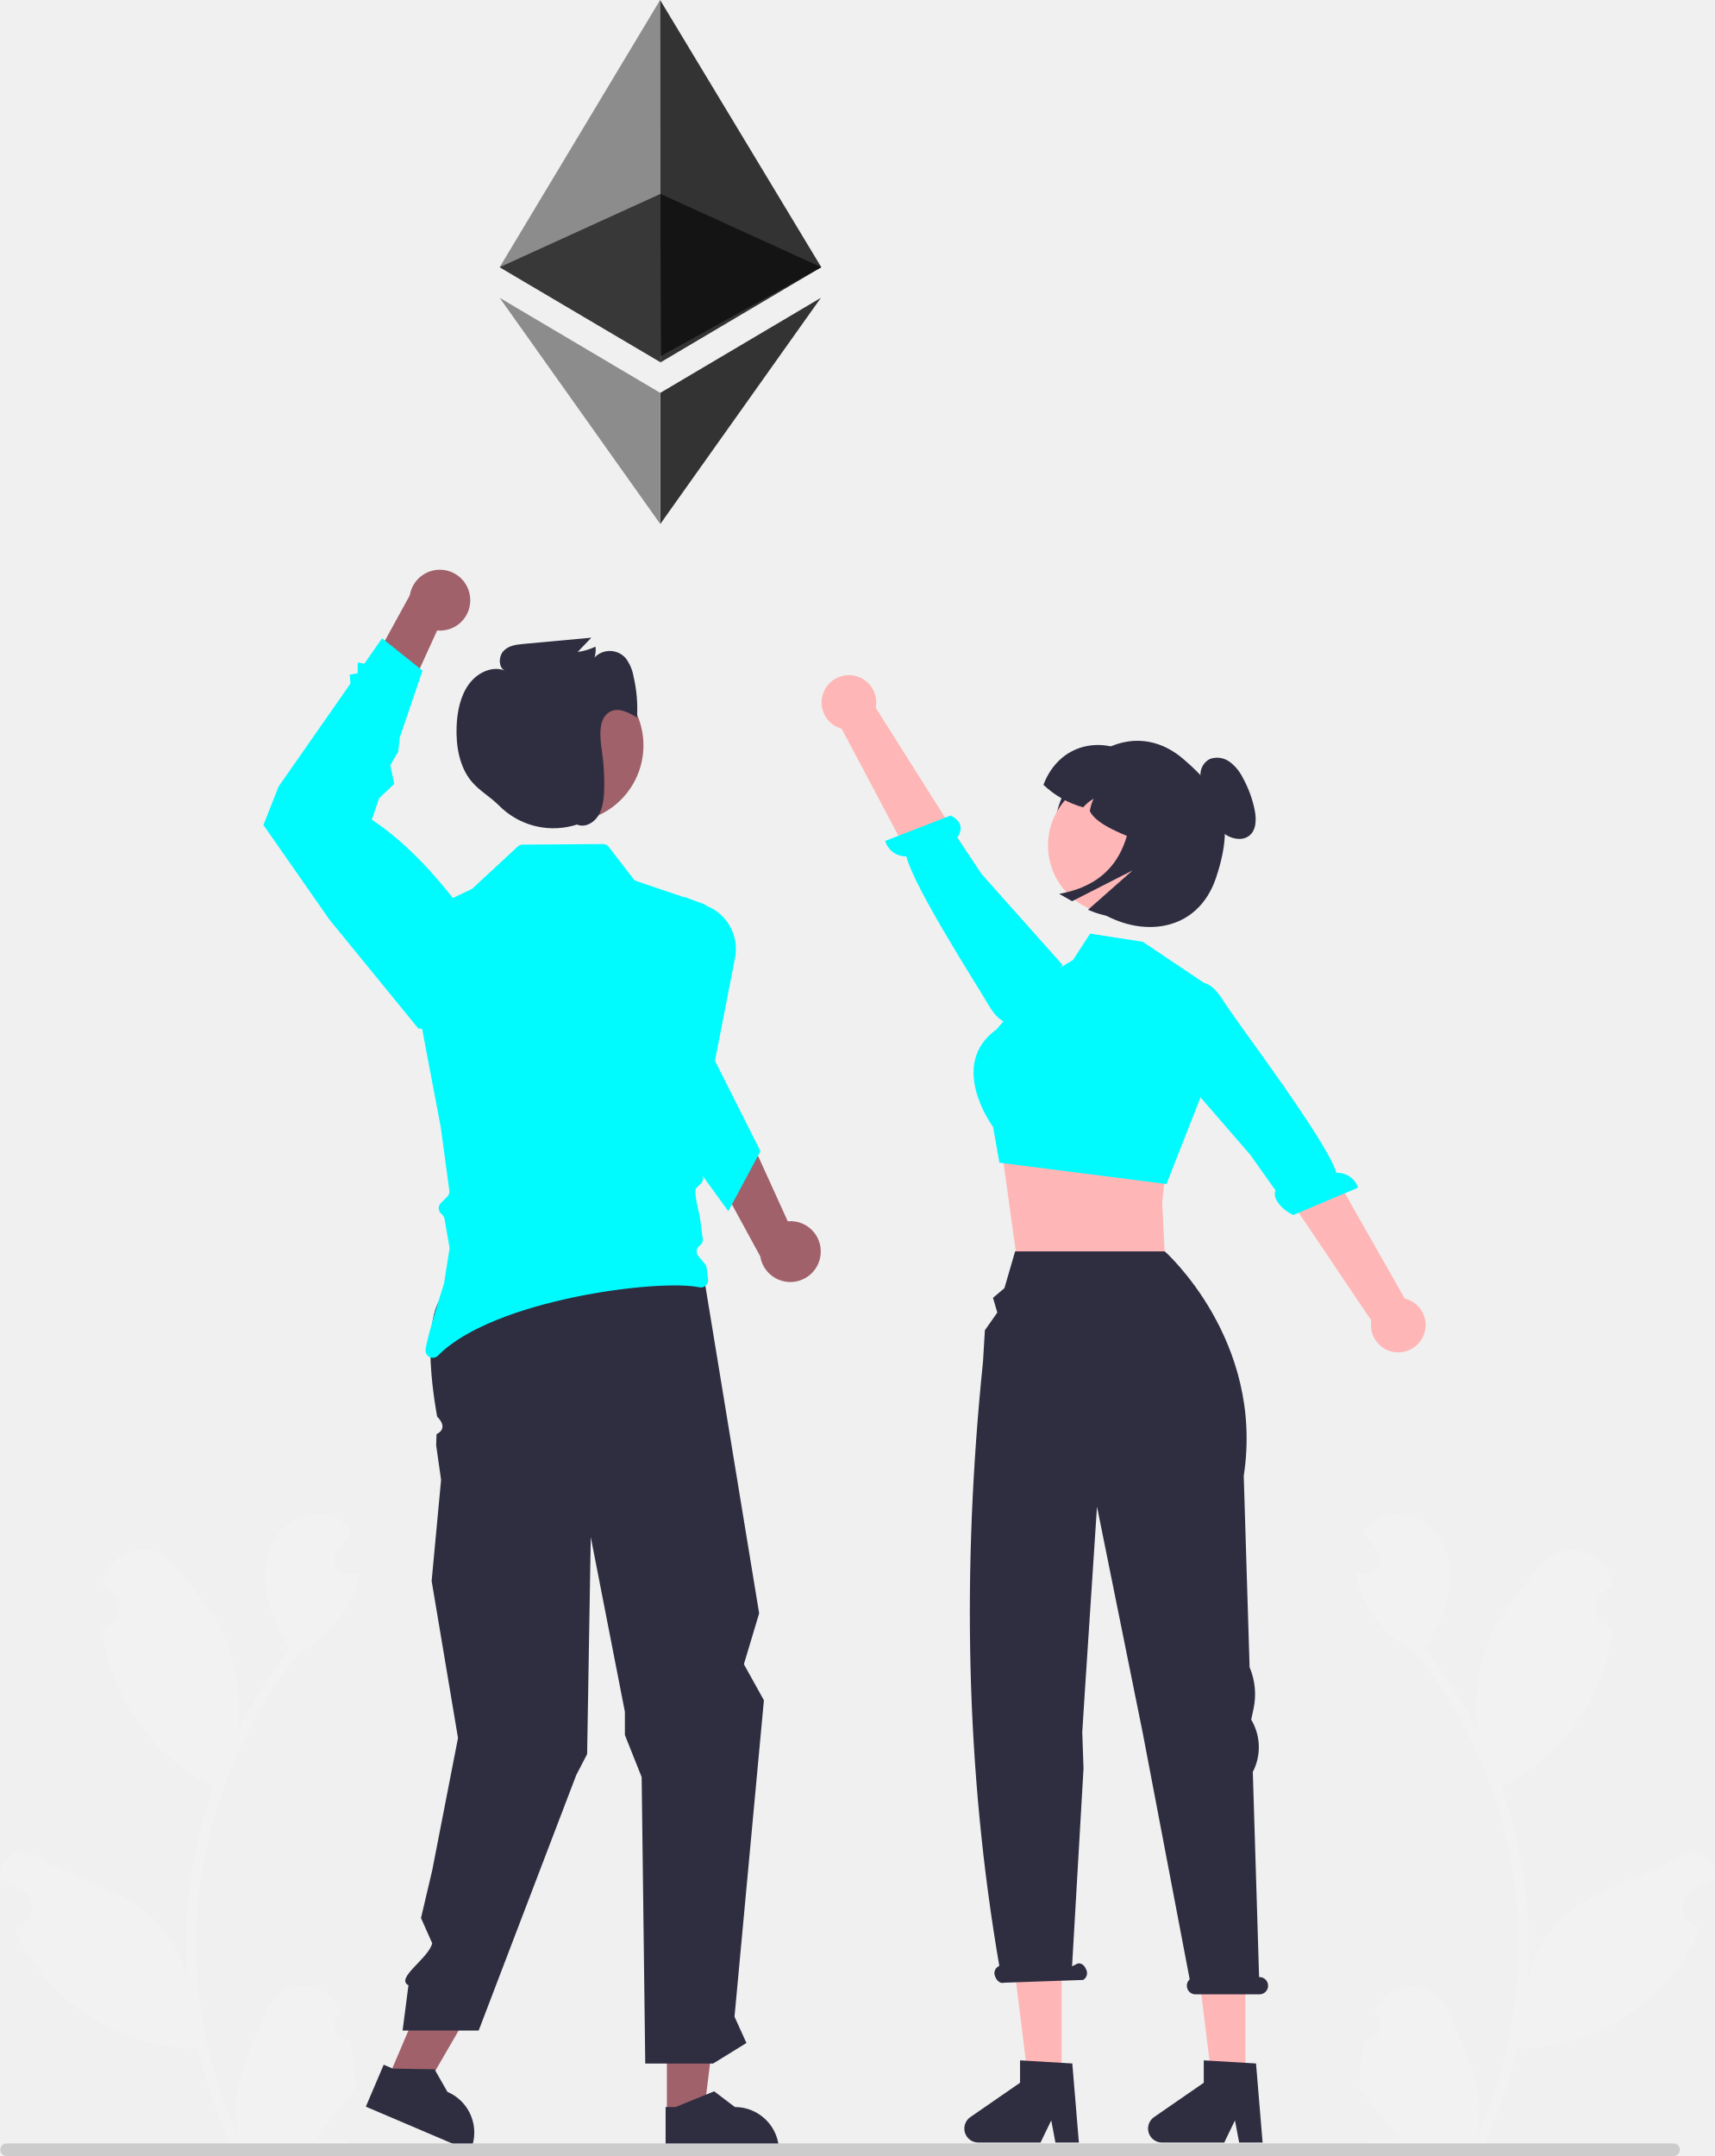
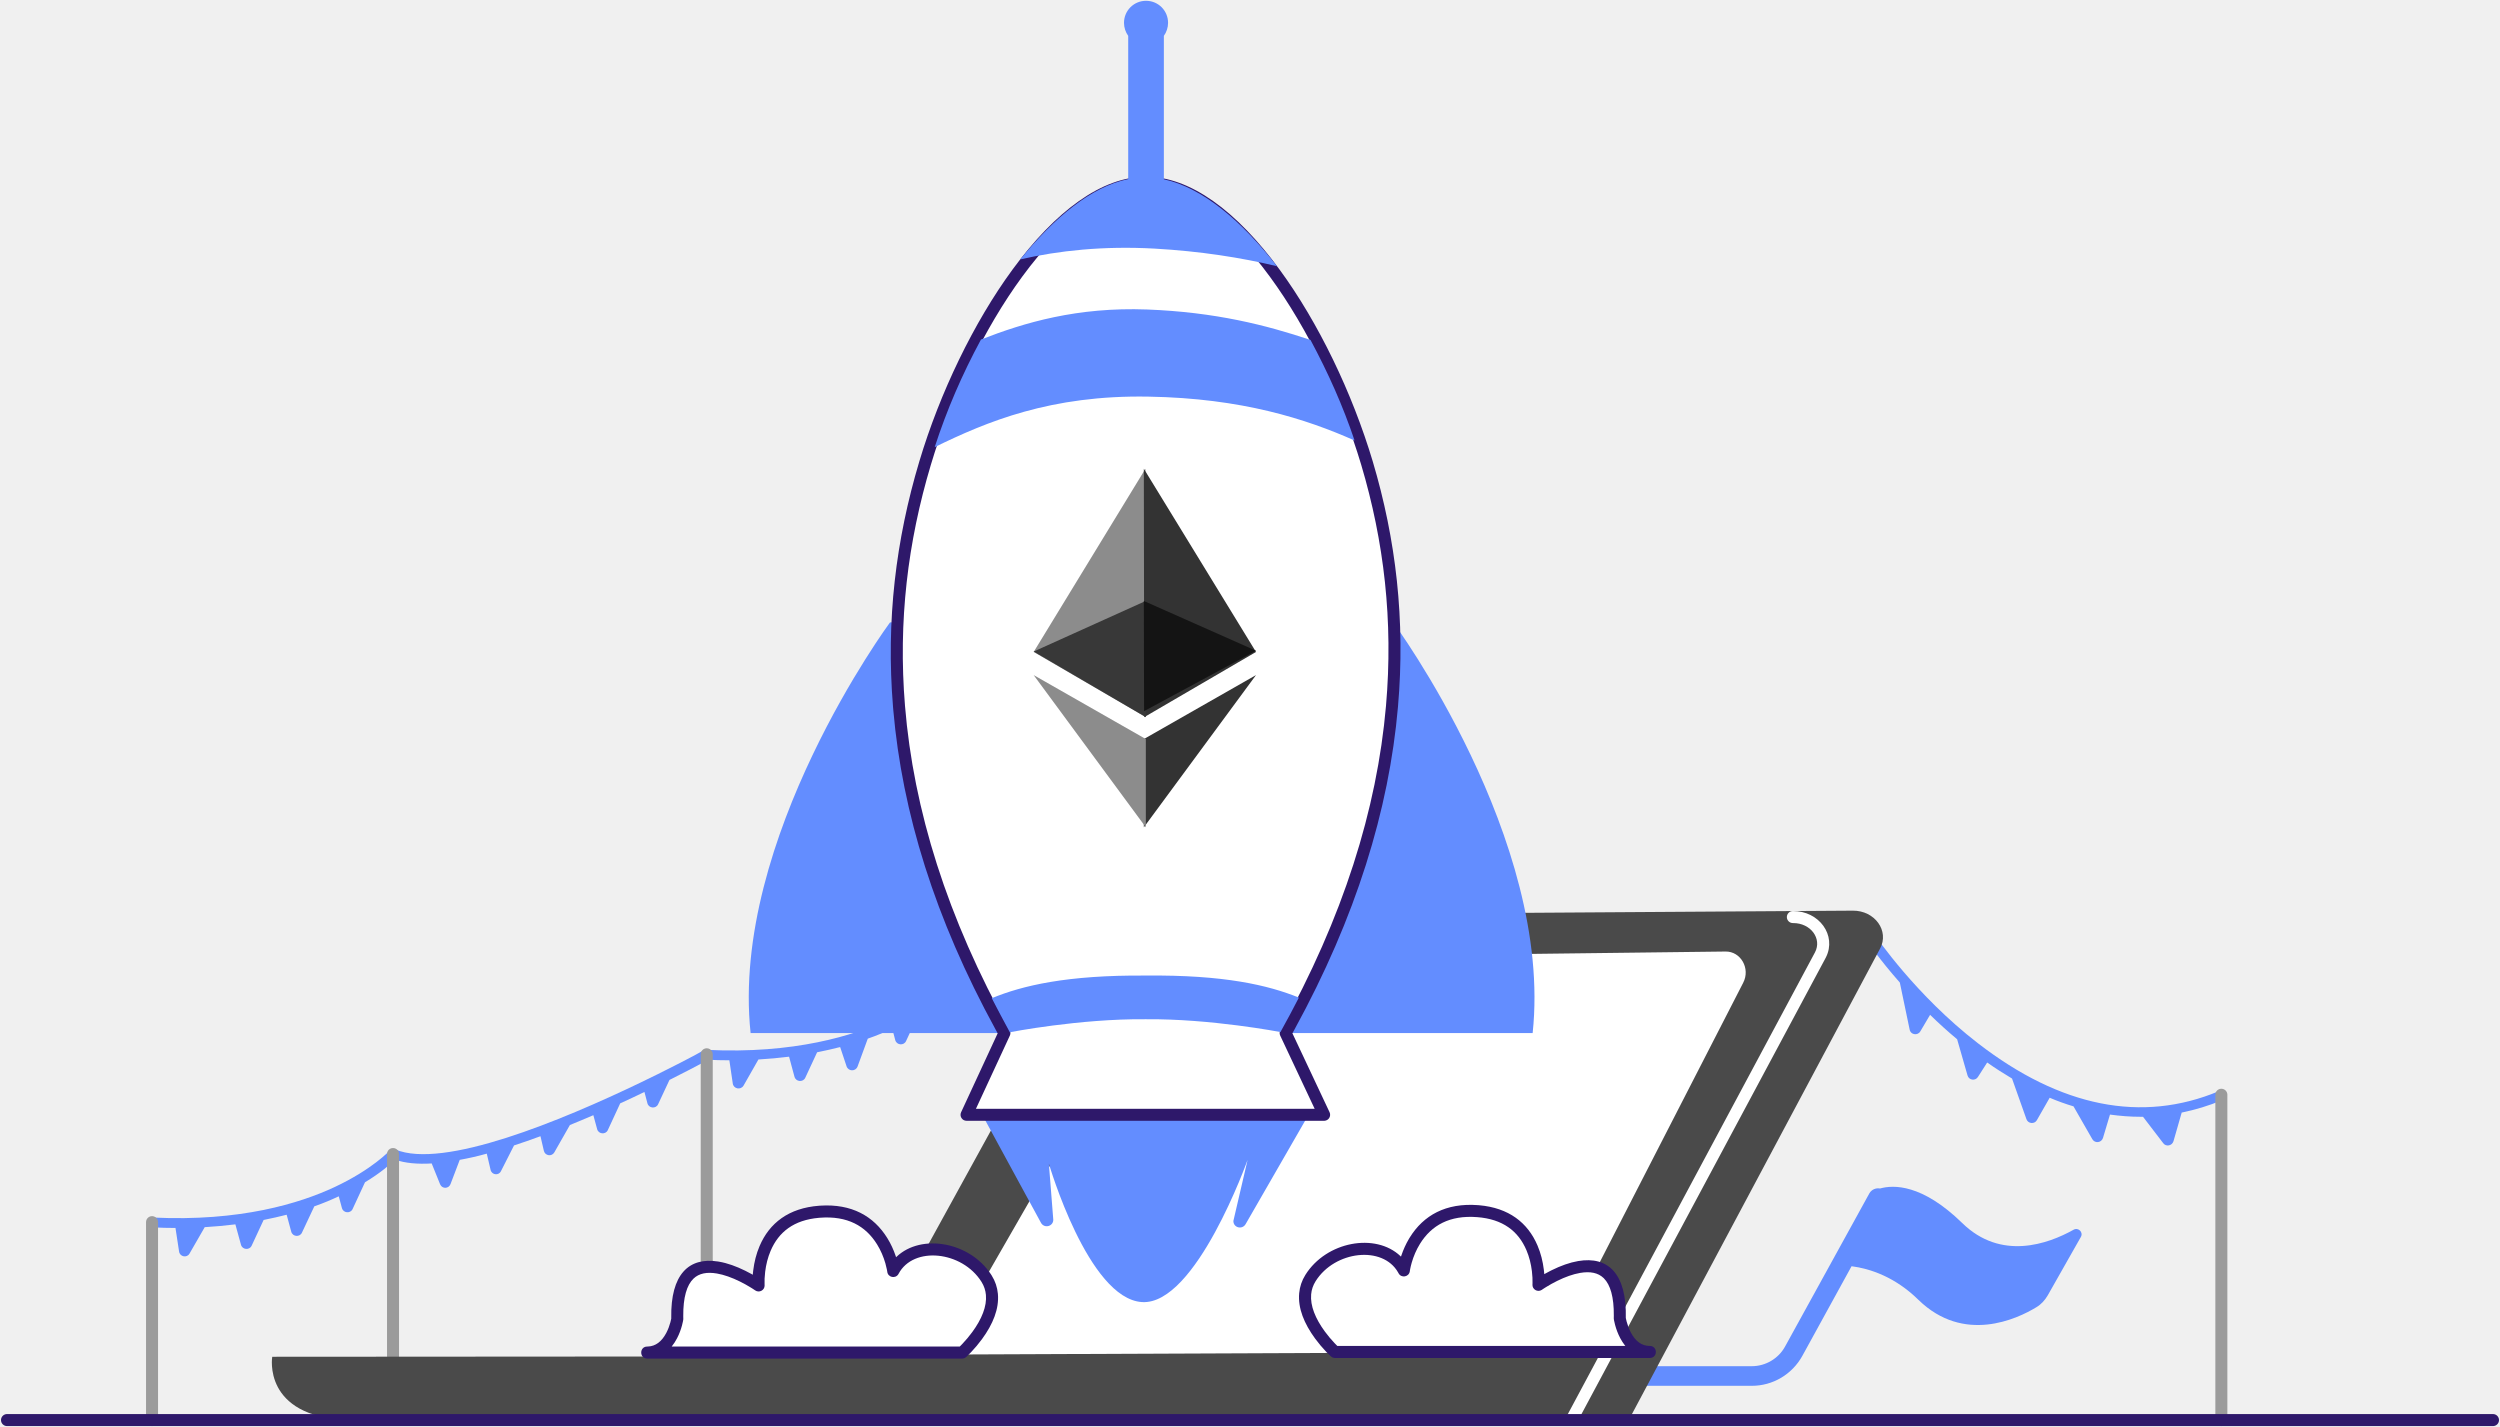
- <svg xmlns="http://www.w3.org/2000/svg" data-name="Layer 1" width="423.876" height="532.804" viewBox="0 0 423.876 532.804">
-   <path d="M474.453,687.758a3.613,3.613,0,0,1-2.619-6.263c.091-.362.156-.622.248-.984q-.049-.118-.098-.236a9.703,9.703,0,0,0-17.898.067c-2.927,7.051-6.654,14.113-7.572,21.568a28.705,28.705,0,0,0,.504,9.872A115.086,115.086,0,0,1,436.548,663.983a111.08,111.08,0,0,1,.689-12.392q.571-5.06,1.584-10.047a116.419,116.419,0,0,1,23.087-49.342,30.983,30.983,0,0,0,12.886-13.369,23.633,23.633,0,0,0,2.149-6.458c-.627.082-1.265.134-1.892.175-.195.01-.401.021-.597.031l-.074.003a3.58,3.58,0,0,1-2.94-5.832q.406-.5.813-.999c.411-.514.833-1.018,1.244-1.532a1.782,1.782,0,0,0,.134-.154c.473-.586.946-1.162,1.419-1.748a10.352,10.352,0,0,0-3.394-3.28c-4.741-2.777-11.281-.854-14.706,3.435-3.435,4.288-4.083,10.304-2.89,15.662a41.485,41.485,0,0,0,5.738,12.793c-.257.329-.525.648-.782.977a117.171,117.171,0,0,0-12.23,19.375,48.709,48.709,0,0,0-2.908-22.624c-2.783-6.715-8.001-12.37-12.595-18.175-5.519-6.973-16.835-3.93-17.807,4.909q-.014.128-.028.257,1.024.577,2.004,1.226a4.901,4.901,0,0,1-1.976,8.919l-.1.015a48.767,48.767,0,0,0,1.285,7.291,50.21,50.21,0,0,0,25,31.468c.401.206.792.411,1.193.607a119.597,119.597,0,0,0-6.438,30.296,113.434,113.434,0,0,0,.082,18.315l-.031-.216a29.974,29.974,0,0,0-10.232-17.308c-7.874-6.469-18.999-8.851-27.494-14.05a5.625,5.625,0,0,0-8.616,5.473q.017.114.035.227a32.925,32.925,0,0,1,3.692,1.779q1.024.578,2.004,1.226a4.901,4.901,0,0,1-1.976,8.919l-.1.015c-.072.01-.134.021-.206.031a48.808,48.808,0,0,0,8.978,14.058A50.254,50.254,0,0,0,437,689.929h.01a119.563,119.563,0,0,0,8.032,23.447h28.692c.103-.319.195-.648.288-.967a32.599,32.599,0,0,1-7.939-.473c2.129-2.612,4.257-5.245,6.386-7.857a1.781,1.781,0,0,0,.134-.154c1.08-1.337,2.17-2.663,3.25-4l.001-.002a47.75,47.75,0,0,0-1.399-12.164Z" transform="translate(-388.0619 -183.5979)" fill="#f2f2f2" />
-   <path d="M725.547,687.758a3.613,3.613,0,0,0,2.619-6.263c-.091-.362-.156-.622-.248-.984q.049-.118.098-.236a9.703,9.703,0,0,1,17.898.067c2.927,7.051,6.654,14.113,7.572,21.568a28.705,28.705,0,0,1-.504,9.872A115.086,115.086,0,0,0,763.452,663.983a111.08,111.08,0,0,0-.689-12.392q-.571-5.06-1.584-10.047a116.419,116.419,0,0,0-23.087-49.342,30.983,30.983,0,0,1-12.886-13.369,23.633,23.633,0,0,1-2.149-6.458c.627.082,1.265.134,1.892.175.195.01.401.021.597.031l.074.003a3.58,3.58,0,0,0,2.94-5.832q-.406-.5-.813-.999c-.411-.514-.833-1.018-1.244-1.532a1.782,1.782,0,0,1-.134-.154c-.473-.586-.946-1.162-1.419-1.748a10.352,10.352,0,0,1,3.394-3.28c4.741-2.777,11.281-.854,14.706,3.435,3.435,4.288,4.083,10.304,2.89,15.662a41.485,41.485,0,0,1-5.738,12.793c.257.329.525.648.782.977a117.171,117.171,0,0,1,12.23,19.375,48.709,48.709,0,0,1,2.908-22.624c2.783-6.715,8.001-12.37,12.595-18.175,5.519-6.973,16.835-3.93,17.807,4.909q.014.128.028.257-1.024.577-2.004,1.226a4.901,4.901,0,0,0,1.976,8.919l.1.015a48.767,48.767,0,0,1-1.285,7.291,50.21,50.21,0,0,1-25,31.468c-.401.206-.792.411-1.193.607a119.597,119.597,0,0,1,6.438,30.296,113.434,113.434,0,0,1-.082,18.315l.031-.216a29.974,29.974,0,0,1,10.232-17.308c7.874-6.469,18.999-8.851,27.494-14.05a5.625,5.625,0,0,1,8.616,5.473q-.017.114-.035.227a32.925,32.925,0,0,0-3.692,1.779q-1.024.578-2.004,1.226a4.901,4.901,0,0,0,1.976,8.919l.1.015c.072.01.134.021.206.031a48.808,48.808,0,0,1-8.978,14.058A50.254,50.254,0,0,1,763,689.929h-.01a119.563,119.563,0,0,1-8.032,23.447H726.266c-.103-.319-.195-.648-.288-.967a32.599,32.599,0,0,0,7.939-.473c-2.129-2.612-4.257-5.245-6.386-7.857a1.781,1.781,0,0,1-.134-.154c-1.08-1.337-2.17-2.663-3.25-4l-.001-.002a47.75,47.75,0,0,1,1.399-12.164Z" transform="translate(-388.0619 -183.5979)" fill="#f2f2f2" />
-   <polygon points="95.525 514.522 103.913 518.096 121.692 487.445 109.312 482.17 95.525 514.522" fill="#a0616a" />
-   <polygon points="164.839 522.46 173.956 522.459 178.294 487.291 164.837 487.292 164.839 522.46" fill="#a0616a" />
-   <path d="M552.58,715.569l28.037-.001V715.213a10.914,10.914,0,0,0-10.913-10.913h-.001l-5.121-3.885-9.555,3.886-2.447 0Z" transform="translate(-388.0619 -183.5979)" fill="#2f2e41" />
-   <path d="M478.487,704.209,504.28,715.2l.139-.326a10.914,10.914,0,0,0-5.761-14.318l-.001-0-3.188-5.582-10.314-.172-2.252-.96Z" transform="translate(-388.0619 -183.5979)" fill="#2f2e41" />
-   <path d="M561.844,497.923,575.701,582.297l-3.771,12.573,4.948,8.905-7.267,78.204,2.95,6.494-8.242,5.083H547.549l-.89-70.799-4.143-10.395V606.634l-8.433-43.171-.9,53.613-2.692,5.193-24.119,63.138H487.567l1.454-11.204h0c-3.369-1.706,5.059-6.691,5.868-10.38l-2.769-6.23,2.769-11.768,6.378-32.729-6.517-38.806,2.334-24.978-1.215-8.544.092-2.763s3.214-1.24.145-4.336c-4.25-24.091.978-29.319.978-29.319L518.01,492.102Z" transform="translate(-388.0619 -183.5979)" fill="#2f2e41" />
-   <circle id="a947ada5-bf6f-4e8a-be72-c0404926012e" data-name="ab6171fa-7d69-4734-b81c-8dff60f9761b" cx="140.038" cy="184.204" r="19.004" fill="#a0616a" />
-   <path d="M504.273,331.347a7.478,7.478,0,0,1-8.159,8.058l-11.042,24.173-7.328-11.706,11.609-21.161a7.519,7.519,0,0,1,14.92.635Z" transform="translate(-388.0619 -183.5979)" fill="#a0616a" />
-   <path d="M563.09,499.739a1.786,1.786,0,0,1-2.15,1.99c-9.95-2.15-51.01,3.01-64.61,16.87a1.796,1.796,0,0,1-3.08-1.39c.24-2.98,4.57-16.46,4.57-16.46l1.32-8.4a1.947,1.947,0,0,0,0-.59l-1.21-6.95a1.821,1.821,0,0,0-.5-.96l-.41-.41a1.799,1.799,0,0,1,0-2.54l1.59-1.58a1.841,1.841,0,0,0,.51-1.51l-2.11-15.6c-.01-.03-.01-.07-.02-.1l-9.32-49.22a1.798,1.798,0,0,1,.99-1.95l15.84-7.57a1.767,1.767,0,0,0,.45-.3l11.06-10.26a1.854,1.854,0,0,1,1.2-.48l19.88-.15a1.81,1.81,0,0,1,1.43.7l6.05,7.87a1.794,1.794,0,0,0,.84.6l4.1,1.39,11.84,4.02.55.19a1.784,1.784,0,0,1,1.2,1.62.859.859,0,0,1,.01.16l-2.96,61.26a1.94,1.94,0,0,0,.14.79l1.42,3.31a1.805,1.805,0,0,1-.41,2c-.42.4-.9.86-1.2,1.2-.61.67.69,5.98.89,6.75a1.414,1.414,0,0,1,.04.2l.73,5.49a1.784,1.784,0,0,1-.74,1.69,1.789,1.789,0,0,0-.32,2.62l1.6,1.89a1.908,1.908,0,0,1,.41.93Z" transform="translate(-388.0619 -183.5979)" fill="#00fbff" />
-   <path d="M523.238,385.876q-.122-.268-.243-.538c.031.001.062.005.093.006Z" transform="translate(-388.0619 -183.5979)" fill="#2f2e41" />
-   <path d="M590.903,493.488a7.478,7.478,0,0,0-8.138-8.079l-10.98-24.202-7.358,11.687,11.555,21.191a7.519,7.519,0,0,0,14.921-.597Z" transform="translate(-388.0619 -183.5979)" fill="#a0616a" />
-   <path d="M576.02,468.079l-.61,1.14-6.43,12.02-.9,1.68-6.28-8.65-20.61-28.38,2.93-17.8,5.39-22.3,7.99-.46,5.6,2.29h0a11.499,11.499,0,0,1,6.64,12.723L564.78,445.739Z" transform="translate(-388.0619 -183.5979)" fill="#00fbff" />
-   <path d="M544.645,350.702a10.695,10.695,0,0,0-1.86-4.373,5.23,5.23,0,0,0-7.791-.237,5.735,5.735,0,0,0,.252-2.69,14.571,14.571,0,0,1-4.399,1.308l3.372-3.521-16.787,1.542c-1.733.159-3.606.385-4.878,1.701-1.272,1.316-1.343,4.125.265,4.859-3.169-1.193-6.807.539-8.898,3.441-2.091,2.902-2.86,6.73-3.002,10.443-.183,4.815.714,9.942,3.654,13.487,1.922,2.318,4.543,3.764,6.67,5.849l.064.063a18.908,18.908,0,0,0,18.303,5.099c.363-.1.723-.21,1.085-.314,1.809.818,4.062-.3,5.204-2.12,1.218-1.94,1.458-4.422,1.51-6.786a55.635,55.635,0,0,0-.57-9.245c-.503-3.446-.957-7.86,1.772-9.591,2.125-1.348,4.765-.018,6.905,1.302A35.53,35.53,0,0,0,544.645,350.702Z" transform="translate(-388.0619 -183.5979)" fill="#2f2e41" />
-   <path d="M504.121,438.679l-12.663-.914-21.977-26.907L453.168,387.475l3.757-9.506,17.759-25.442L474.5,350.329l1.965-.354.035-2.646,1.631.259L482.5,341.329l10,8-5.655,16.613L486.5,369.329l-1.957,3.373.957,4.627-3.74,3.549-1.801,5.289c7.768,5.109,15.135,12.752,22.317,22.317Z" transform="translate(-388.0619 -183.5979)" fill="#00fbff" />
-   <polygon points="288.635 284.344 287.262 297.074 288.07 313.768 251.094 309.375 247.619 284.344 252.046 284.387 288.635 284.344" fill="#ffb6b6" />
-   <path d="M644.501,426.102l8.786-5.272,4.213-6.501,13,2,15.892,10.653-.156,24.161-9.853,25.059-41.296-5.272-1.569-8.839s-11.422-15.341.879-24.128Z" transform="translate(-388.0619 -183.5979)" fill="#00fbff" />
-   <path d="M591.766,354.359a6.707,6.707,0,0,0,4.335,9.326l28.607,53.976L636.255,408.75l-31.75-50.255a6.743,6.743,0,0,0-12.738-4.136Z" transform="translate(-388.0619 -183.5979)" fill="#ffb6b6" />
-   <path d="M638.692,435.901s-2.651,2.351-6.421-4.141c-3.018-5.197-18.069-28.469-20.201-36.537a5.269,5.269,0,0,1-5.213-3.814l16.168-6.275c3.515,1.757,2.539,4.193,1.648,5.453l6.021,9.032,20.028,22.476-10.084,12.14Z" transform="translate(-388.0619 -183.5979)" fill="#00fbff" />
-   <polygon points="307.814 515.476 299.73 515.476 295.882 484.294 307.814 484.294 307.814 515.476" fill="#ffb6b6" />
-   <path d="M700.142,713.08h-5.797l-1.035-5.474-2.65,5.474h-15.376a3.456,3.456,0,0,1-1.964-6.301l12.279-8.48v-5.534l12.915.771Z" transform="translate(-388.0619 -183.5979)" fill="#2f2e41" />
-   <polygon points="262.404 515.476 254.32 515.476 250.472 484.294 262.404 484.294 262.404 515.476" fill="#ffb6b6" />
-   <path d="M654.732,713.08H648.935l-1.035-5.474-2.65,5.474H629.874a3.456,3.456,0,0,1-1.964-6.301l12.279-8.48v-5.534l12.915.771Z" transform="translate(-388.0619 -183.5979)" fill="#2f2e41" />
-   <path d="M699.364,672.184h-.088l-1.555-50.7a13.258,13.258,0,0,0-.174-12.528l-.223-.403.577-2.675a17.041,17.041,0,0,0-.974-10.256l-1.45-47.294c5.182-33.582-19.513-55.483-19.513-55.483H638.971l-2.644,9.083L633.5,504.329l1.07,3.634L631.5,512.329l-.471,7.801c-5.25,51.152-4.298,100.999,4.034,149.292l-.227.115a1.919,1.919,0,0,0-.784,2.531c.385,1.115,1.36,1.791,2.178,1.508l19.537-.68a1.919,1.919,0,0,0,.784-2.531c-.385-1.115-1.36-1.791-2.178-1.508l-1.328.672,2.833-48.924-.314-8.936.648-10.138,2.995-45.601,11.335,56.076,11.578,60.741a2.13,2.13,0,0,0,1.436,3.709h15.809a2.136,2.136,0,0,0,0-4.273Z" transform="translate(-388.0619 -183.5979)" fill="#2f2e41" />
-   <path d="M739.877,513.705a6.707,6.707,0,0,0-4.605-9.196L705.102,451.391l-11.282,9.245,33.203,49.307a6.743,6.743,0,0,0,12.854,3.762Z" transform="translate(-388.0619 -183.5979)" fill="#ffb6b6" />
-   <path d="M683.877,426.945s2.581-2.427,6.539,3.952c3.168,5.107,25.608,34.553,27.974,42.555a5.269,5.269,0,0,1,5.322,3.66l-15.977,6.744c-3.564-1.654-5.225-4.748-4.371-6.033L697.081,468.97l-23.554-27.192,8.452-13.112Z" transform="translate(-388.0619 -183.5979)" fill="#00fbff" />
-   <path d="M803.283,714.849a1.549,1.549,0,0,1-1.553,1.553H389.679a1.553,1.553,0,0,1,0-3.106H801.729A1.549,1.549,0,0,1,803.283,714.849Z" transform="translate(-388.0619 -183.5979)" fill="#ccc" />
-   <path d="M651.182,379.266c-5.379,10.602-1.865,22.883,8.117,29.341,10.794,6.983,24.808,5.454,29.341-8.117,5.048-15.113.901-21.596-8.117-29.341C669.955,362.072,656.994,367.81,651.182,379.266Z" transform="translate(-388.0619 -183.5979)" fill="#2f2e41" />
-   <path d="M677.661,402.884a17.031,17.031,0,0,1-27.1-20.635l.148-.194a17.031,17.031,0,0,1,26.948,20.826Z" transform="translate(-388.0619 -183.5979)" fill="#ffb6b6" />
-   <path d="M645.969,377.549a23.27,23.27,0,0,0,9.823,5.566,10.177,10.177,0,0,1,2.589-2.145,10.887,10.887,0,0,0-.95,3.074c1.642,3.408,8.349,5.857,14.758,8.362L680.679,377.423l-11.237-6.367C660.412,364.813,649.782,367.477,645.969,377.549Z" transform="translate(-388.0619 -183.5979)" fill="#2f2e41" />
-   <path d="M687.083,371.168a5.234,5.234,0,0,1,4.948.723,11.028,11.028,0,0,1,3.23,3.929,28.169,28.169,0,0,1,2.929,7.982c.485,2.417.403,5.338-1.766,6.6-1.809,1.052-4.396.39-6.059-1.015a13.461,13.461,0,0,1-3.411-5.306,18.752,18.752,0,0,0-3.021-5.526l1.498.699a13.092,13.092,0,0,1-.652-4.46A4.319,4.319,0,0,1,687.083,371.168Z" transform="translate(-388.0619 -183.5979)" fill="#2f2e41" />
-   <path d="M667.647,373.131l12.056,6.831a14.128,14.128,0,0,1,5.327,19.256l0,0a21.929,21.929,0,0,1-28.039,9.202l11.016-9.725-14.945,7.614-3.191-1.808C665.899,401.588,668.991,389.016,667.647,373.131Z" transform="translate(-388.0619 -183.5979)" fill="#2f2e41" />
-   <polygon points="163.162 0 123.5 66.033 163.297 89.529 163.162 0" fill="#8c8c8c" />
-   <polygon points="202.998 66.033 163.162 0 163.297 89.529 202.998 66.033" fill="#333" />
-   <polygon points="123.5 66.033 163.249 47.916 163.297 89.529 123.5 66.033" fill="#383838" />
-   <polygon points="202.998 66.033 163.249 47.916 163.335 88.008 202.998 66.033" fill="#141414" />
-   <polygon points="202.901 73.595 163.2 97.091 163.2 129.5 202.901 73.595" fill="#333" />
-   <polygon points="123.498 73.595 163.2 97.091 163.2 129.5 123.498 73.595" fill="#8c8c8c" />
+ <svg xmlns="http://www.w3.org/2000/svg" height="712" viewBox="0 0 1248 712" width="1248">
+   <g fill="none" fill-rule="evenodd">
+     <path d="m1035.1 613.9c-12.7 7.1-36.2 15.6-55.6-3.4-20-19.5-34.3-19.1-41-17.2-2-.4-4.2.5-5.3 2.4l-42.1 76.5c-3.3 6-9.7 9.8-16.6 9.8h-137.1c-2.7 0-4.9 2.2-4.9 4.9s2.2 4.9 4.9 4.9h137.1c10.5 0 20.1-5.7 25.2-14.9l24.6-44.8c9.2 1.2 21.7 5.3 33.4 16.8 22.6 22 49.1 9.6 58.8 3.7 2.4-1.4 4.3-3.5 5.7-5.9l16.5-29.1c1.5-2.4-1.2-5.1-3.6-3.7z" fill="#638DFF" />
+     <g transform="translate(72 466)">
+       <g fill="#638DFF">
+         <path d="m282.7 59.4c-.6-1.3-2.2-1.8-3.4-1.1-.4.2-4.6 2.8-22.9 11.9l-8.4 4.1c-39.9 19.2-98.8 43.6-122.7 33.5-1-.4-2.1-.2-2.8.6-.1.1-8.7 9.4-27.5 18.2-17.3 8.1-47.1 17.3-90.6 15.2-1.5-.1-2.8 1.2-2.5 2.8.2 1.2 1.2 2 2.4 2.1 3.9.2 7.6.3 11.3.3l1.8 11.8c.4 2.6 3.9 3.3 5.2 1l7.6-13.2c5.3-.3 10.4-.8 15.3-1.4l2.8 10.2c.7 2.5 4.2 2.8 5.3.5l6-12.9c4.1-.8 7.9-1.7 11.5-2.6l2.3 8.5c.7 2.5 4.2 2.8 5.3.5l6.2-13.2c4.6-1.6 8.6-3.3 12.2-5l1.6 5.9c.7 2.5 4.2 2.8 5.3.5l6.2-13.4c8.1-4.9 12.9-9.2 15-11.3 5.1 1.8 11.3 2.3 18.3 1.9l4.2 10.4c1 2.4 4.3 2.3 5.2-.1l4.6-12.1c4.4-.8 8.9-1.8 13.5-3.1l1.9 8.1c.6 2.6 4.1 3 5.2.6l6.5-12.8c4.4-1.4 8.8-3 13.2-4.6l1.7 7.3c.6 2.5 3.9 3 5.2.8l7.8-13.7c3.9-1.6 7.8-3.2 11.7-4.9l1.9 7c.7 2.5 4.2 2.8 5.3.5l6.2-13.4c4.2-1.9 8.2-3.8 12.1-5.7l1.5 5.7c.7 2.5 4.2 2.8 5.3.5l5.7-12.2c15.5-7.8 18.4-9.6 19.9-10.4.6-.7 1.2-2.1.6-3.3z" />
+         <path d="m401.8 24.1c-1-.4-2.1-.2-2.8.6-.1.1-8.7 9.4-27.5 18.2-17.3 8.1-47.1 17.3-90.6 15.2-1.5-.1-2.8 1.2-2.5 2.8.2 1.2 1.2 2 2.4 2.1 3.9.2 7.6.3 11.3.3l1.7 11.6c.4 2.7 4 3.4 5.4 1l7.4-13c5.3-.3 10.4-.8 15.3-1.4l2.7 10c.7 2.6 4.3 2.9 5.4.5l5.9-12.7c4.1-.8 7.9-1.7 11.5-2.6l3.2 9.6c.9 2.6 4.5 2.7 5.5.1l5.1-13.9c4.6-1.6 8.6-3.3 12.2-5l1.5 5.7c.7 2.6 4.3 2.9 5.4.5l6.1-13.1c8.1-4.9 12.9-9.2 15-11.3" />
+         <path d="m1038.9 80.1c-.5-1.3-2-2-3.2-1.4-38.5 16.1-79 8-120.3-23.9-31.1-24-50.9-53.3-51.1-53.5-.8-1.1-2.3-1.4-3.4-.7-1.1.8-1.4 2.3-.7 3.4.1.2 5.9 8.8 16.2 20.5l4.9 23.5c.5 2.6 4 3.1 5.3.9l4.9-8.3c4.2 4.1 8.7 8.2 13.5 12.2l5.2 18.1c.7 2.4 3.9 2.8 5.2.7l4.6-7.2c4.1 2.9 8.2 5.5 12.4 8l7.2 20.3c.8 2.3 4 2.6 5.2.5l6.4-11.2c4 1.7 7.9 3.1 11.9 4.3l9.4 16.4c1.3 2.2 4.5 1.8 5.3-.6l3.5-11.7c5.1.7 10.2 1.1 15.3 1.1h1.2l10.1 13.2c1.4 1.9 4.4 1.3 5.1-1l4.1-14.3c6.8-1.4 13.5-3.4 20.2-6.2 1.3-.5 2.1-1.9 1.6-3.1z" />
+       </g>
+       <g fill="#9b9b9b" transform="translate(0 57)">
+         <path d="m3.9 84.1c1.598 0 2.904 1.249 2.995 2.824l.005.176v98.8c0 1.657-1.343 3-3 3-1.598 0-2.904-1.249-2.995-2.824l-.005-.176v-98.8c0-1.657 1.343-3 3-3z" />
+         <path d="m124.2 50.1c1.598 0 2.904 1.249 2.995 2.824l.005.176v131.2c0 1.657-1.343 3-3 3-1.598 0-2.904-1.249-2.995-2.824l-.005-.176v-131.2c0-1.657 1.343-3 3-3z" />
+         <path d="m280.8.3c1.598 0 2.904 1.249 2.995 2.824l.005.176v180.8c0 1.657-1.343 3-3 3-1.598 0-2.904-1.249-2.995-2.824l-.005-.176v-180.8c0-1.657 1.343-3 3-3z" />
+         <path d="m1036.9 20.5c1.598 0 2.904 1.249 2.995 2.824l.005.176v162.4c0 1.657-1.343 3-3 3-1.598 0-2.904-1.249-2.995-2.824l-.005-.176v-162.4c0-1.657 1.343-3 3-3z" />
+       </g>
+     </g>
+     <g transform="translate(135 454)">
+       <path d="m789.9.6-362 2.4c-5.8 0-11 3-13.4 7.6l-116.8 212.5-296.8.2s-5.1 29.8 37.6 31.6l640-.8 125-234.5c4.8-8.9-2.6-19.1-13.6-19z" fill="#4a4a4a" />
+       <g fill="#fff" transform="translate(334)">
+         <path d="m.9 222.2 305.7-1.3 94.6-184.3c3.7-7.1-1.2-15.7-8.8-15.6l-277.8 3.4z" />
+         <path d="m425.973.799c13.103-.117 22.03 12.112 16.543 23.084l-.171.332-123.8 231.3c-.782 1.461-2.6 2.011-4.061 1.229-1.407-.753-1.969-2.467-1.311-3.897l.081-.164 123.792-231.285c3.584-6.788-2.091-14.68-11.02-14.6-1.657.015-3.012-1.316-3.027-2.973-.015-1.657 1.316-3.012 2.973-3.027z" />
+       </g>
+     </g>
+     <g transform="translate(373)">
+       <g fill="#638DFF" transform="translate(0 308)">
+         <path d="m113.2 240.9 33.5 61.6c1.7 2.9 6.1 1.7 6.1-1.6l-2.2-28s19.6 67.4 46.5 69.1 52.7-71 52.7-71l-7.1 30.5c0 3.4 4.4 4.5 6.1 1.6l35.8-62.2" />
+         <path d="m71.3 2.7s-79.9 108.2-69.6 205h176.3v-207.3z" />
+         <path d="m322.5 2.7s79.9 108.2 69.6 205h-176.3v-207.3z" />
+       </g>
+       <path d="m268.8 515.7c67.7-121.7 60.3-218.3 40.6-284.5-19.8-66.2-66.2-140-110.3-140s-90.5 73.8-110.3 140-28.1 162.8 39.6 284.5l-18.9 40.8h178.5z" fill="#fff" />
+       <path d="m199.1 88.2c-21.948 0-45.097 16.951-66.682 46.402-19.326 26.368-36.233 61.438-46.492 95.739-11.702 39.126-16.675 79.362-13.128 122.543l.133 1.579c4.437 51.077 20.772 104.08 50.981 159.312l1.126 2.046-18.259 39.419c-.921 1.988.531 4.261 2.722 4.261h178.5l.172-.005c2.102-.115 3.454-2.335 2.542-4.273l-18.547-39.413 1.142-2.073c30.54-55.836 47.071-109.369 51.555-160.839 3.773-43.313-1.019-83.676-12.588-122.554-10.26-34.304-27.167-69.375-46.493-95.743-21.585-29.451-44.734-46.402-66.682-46.402zm0 6c19.581 0 41.275 15.886 61.843 43.948 18.905 25.794 35.514 60.245 45.583 93.911 11.362 38.181 16.065 77.794 12.361 120.317-4.501 51.666-21.365 105.52-52.708 161.864l-.094.183c-.378.805-.381 1.741.001 2.552l17.186 36.523h-169.077l16.927-36.539c.403-.87.366-1.881-.1-2.719-31.311-56.286-47.995-110.108-52.244-161.85-3.482-42.395 1.399-81.89 12.897-120.332 10.069-33.666 26.678-68.118 45.583-93.911 20.568-28.062 42.262-43.948 61.843-43.948z" fill="#2e186a" fill-rule="nonzero" />
+       <g fill="#638DFF">
+         <path d="m208 89.5v-70.9c0-.2 0-.4 0-.7 1.3-1.8 2.1-4.1 2.1-6.5 0-6.1-4.9-11-11-11s-11 4.9-11 11c0 2.4.8 4.7 2.1 6.5v.7 70.8c-18.5 3.8-37 19.3-53.9 40.1 19.1-4.4 41.4-6.8 67-5.4 22.9 1.3 43.3 4.5 61.2 8.8-17.5-22.4-37.1-39.2-56.5-43.4z" />
+         <path d="m281.2 169.7c-22.1-7.4-47.5-13.9-81.6-15.2-34.8-1.3-61.2 6.5-82.9 15-9.5 17.6-17 35-23.1 53.7 26-12.7 57.9-26.1 106.8-25.2 46.5.8 78.5 11.1 102.8 21.9-5.9-17.5-13.1-33.6-22-50.2z" />
+         <path d="m266.2 515.2c3.2-5.8 6.3-11.5 9.2-17.2-15.3-6.2-37.3-11.4-76.4-11-39.5-.3-61.6 5-76.9 11.3 2.9 5.6 5.9 11.3 9 17 0 0 34.7-6.8 67.8-6.5 32.6-.3 67.3 6.4 67.3 6.4z" />
+       </g>
+       <g transform="translate(143 234)">
+         <path d="m55.81 0-55.81 91.457 56 32.543z" fill="#8c8c8c" />
+         <path d="m111 91.457-56-91.457.19 124z" fill="#333" />
+         <path d="m0 91.251 55.932-25.251.068 58z" fill="#383838" />
+         <path d="m111 90.854-56-24.854.121 55z" fill="#141414" />
+         <path d="m111 103-56 31.942v44.058z" fill="#333" />
+         <path d="m0 103 56 31.942v44.058z" fill="#8c8c8c" />
+       </g>
+     </g>
+     <g transform="translate(320 601)">
+       <path d="m503.6 73.9h-157.2s-22.6-20.3-12.2-36.9 37.7-20.6 46.6-3.8c0 0 3.9-32.1 36.8-29.6 33 2.5 30.4 36.8 30.4 36.8s41.7-29.5 40.6 16.6c-.1-.1 2.5 16.9 15 16.9z" fill="#fff" />
+       <path d="m346.4 76.9h157.2l.203-.005c3.729-.196 3.729-5.793 0-5.989l-.203-.005c-4.176 0-7.278-2.47-9.562-6.87-.857-1.65-1.522-3.445-1.997-5.211-.141-.522-.255-1.01-.341-1.433l-.08-.417-.017-.098-.004.201c.53-22.209-8.757-31.123-23.794-28.55-4.231.724-8.667 2.327-13.147 4.541l-.799.401c-.793.405-1.567.818-2.32 1.237l-.633.356-.003-.046c-.055-.696-.128-1.42-.219-2.167-.506-4.143-1.517-8.235-3.162-12.092-4.862-11.406-14.342-18.821-29.164-20.1l-.532-.043c-16.02-1.217-27.203 5.054-34.07 16.142l-.4.66c-1.572 2.65-2.809 5.42-3.757 8.215l-.227.683-.268-.261c-12.435-11.806-36.984-7.343-47.448 9.359-1.795 2.865-2.815 5.944-3.106 9.177-.67 7.442 2.443 15.108 7.961 22.639 1.714 2.339 3.545 4.497 5.378 6.428l.46.48c.89.921 1.596 1.597 2.045 2.0.551.495 1.265.768 2.005.768zm70.973-70.309c12.806.97 20.558 6.96 24.63 16.513 1.405 3.296 2.283 6.85 2.725 10.467.28 2.294.355 4.318.31 5.915l-.016.44-.014.247c-.188 2.475 2.527 4.07 4.585 2.769l.533-.362.697-.459c.304-.196.632-.404.985-.622 1.685-1.042 3.542-2.086 5.508-3.058 4.002-1.978 7.917-3.393 11.5-4.006 5.025-.86 8.947-.079 11.679 2.543l.187.184c3.214 3.245 5.02 9.307 4.936 18.671l-.015.919-.004.1.004.355.02.223.02.157c.019.138.046.301.078.481l.034.185c.118.623.283 1.349.492 2.124.58 2.158 1.393 4.351 2.466 6.417l.18.342c.638 1.188 1.34 2.289 2.107 3.29l.373.472h-143.777l-.253-.25c-.345-.343-.713-.719-1.1-1.128-1.668-1.757-3.337-3.724-4.89-5.844-4.736-6.464-7.337-12.868-6.825-18.554.207-2.302.927-4.473 2.215-6.53 9.563-15.263 33.506-17.933 41.179-4.403l.228.415c1.347 2.543 5.117 1.901 5.603-.867l.059-.407c.03-.198.079-.481.148-.841.179-.931.427-1.977.752-3.108.93-3.236 2.29-6.472 4.148-9.472 5.734-9.258 14.828-14.359 28.515-13.319z" fill="#2e186a" fill-rule="nonzero" />
+       <path d="m3.1 74.2h157.2s22.6-20.3 12.2-36.9-37.7-20.6-46.6-3.8c0 0-3.9-32.1-36.8-29.6-33 2.5-30.4 36.8-30.4 36.8s-41.7-29.5-40.6 16.6c.1-.1-2.5 16.8-15 16.9z" fill="#fff" />
+       <path d="m3.1 77.2h157.2c.74 0 1.454-.274 2.005-.768l.245-.224c.532-.493 1.31-1.256 2.26-2.257 1.833-1.932 3.664-4.089 5.378-6.428 5.517-7.53 8.631-15.196 7.961-22.639-.291-3.233-1.312-6.312-3.106-9.177l-.362-.565c-10.658-16.237-34.792-20.467-47.086-8.795l-.269.261-.226-.683c-1.026-3.027-2.393-6.027-4.157-8.875-6.788-10.961-17.793-17.215-33.519-16.182l-.55.039c-15.128 1.146-24.775 8.601-29.696 20.143-1.644 3.857-2.655 7.949-3.162 12.092l-.065.556c-.041.368-.077.729-.109 1.084l-.049.573-.632-.356c-1.003-.559-2.045-1.108-3.119-1.639-4.48-2.214-8.915-3.817-13.147-4.541l-.449-.074c-14.623-2.296-23.685 6.457-23.358 27.962l.008.46-.046.265c-.089.471-.221 1.044-.389 1.667-.475 1.756-1.14 3.543-1.996 5.188l-.173.326c-2.212 4.082-5.175 6.43-9.103 6.578l-.312.007c-3.984.032-3.96 6.0.024 6zm114.742-56.99c1.858 3 3.217 6.235 4.148 9.472.325 1.131.572 2.176.752 3.108l.131.735.049.338c.347 2.856 4.096 3.608 5.542 1.197l.087-.155c7.415-13.997 31.748-11.429 41.407 3.988 1.288 2.056 2.008 4.227 2.215 6.53.512 5.686-2.089 12.09-6.825 18.554-1.553 2.12-3.223 4.087-4.89 5.844l-.287.3-.551.564c-.178.18-.35.351-.517.514h-143.813l.024-.028c.994-1.219 1.883-2.597 2.672-4.111 1.073-2.061 1.886-4.245 2.466-6.393.209-.772.374-1.494.492-2.115l.064-.358c.019-.111.035-.214.048-.306l.02-.157.021-.223.004-.343-.006-.12-.014-.912c-.085-9.544 1.792-15.657 5.123-18.855 2.732-2.622 6.654-3.403 11.679-2.543 3.583.613 7.498 2.028 11.5 4.006 1.967.972 3.823 2.016 5.508 3.058l.673.422c.107.068.211.135.312.2l.697.459.394.269c2.027 1.434 4.79-.074 4.732-2.508l-.026-.518c-.067-1.645-.002-3.794.298-6.251.442-3.617 1.32-7.171 2.725-10.467 4.017-9.422 11.613-15.378 24.107-16.471l.523-.043c13.686-1.04 22.781 4.061 28.515 13.319z" fill="#2e186a" fill-rule="nonzero" />
+     </g>
+     <path d="m1244.5 705.9c1.657 0 3 1.343 3 3 0 1.598-1.249 2.904-2.824 2.995l-.176.005h-1241c-1.657 0-3-1.343-3-3 0-1.598 1.249-2.904 2.824-2.995l.176-.005z" fill="#2e186a" />
+   </g>
</svg>
